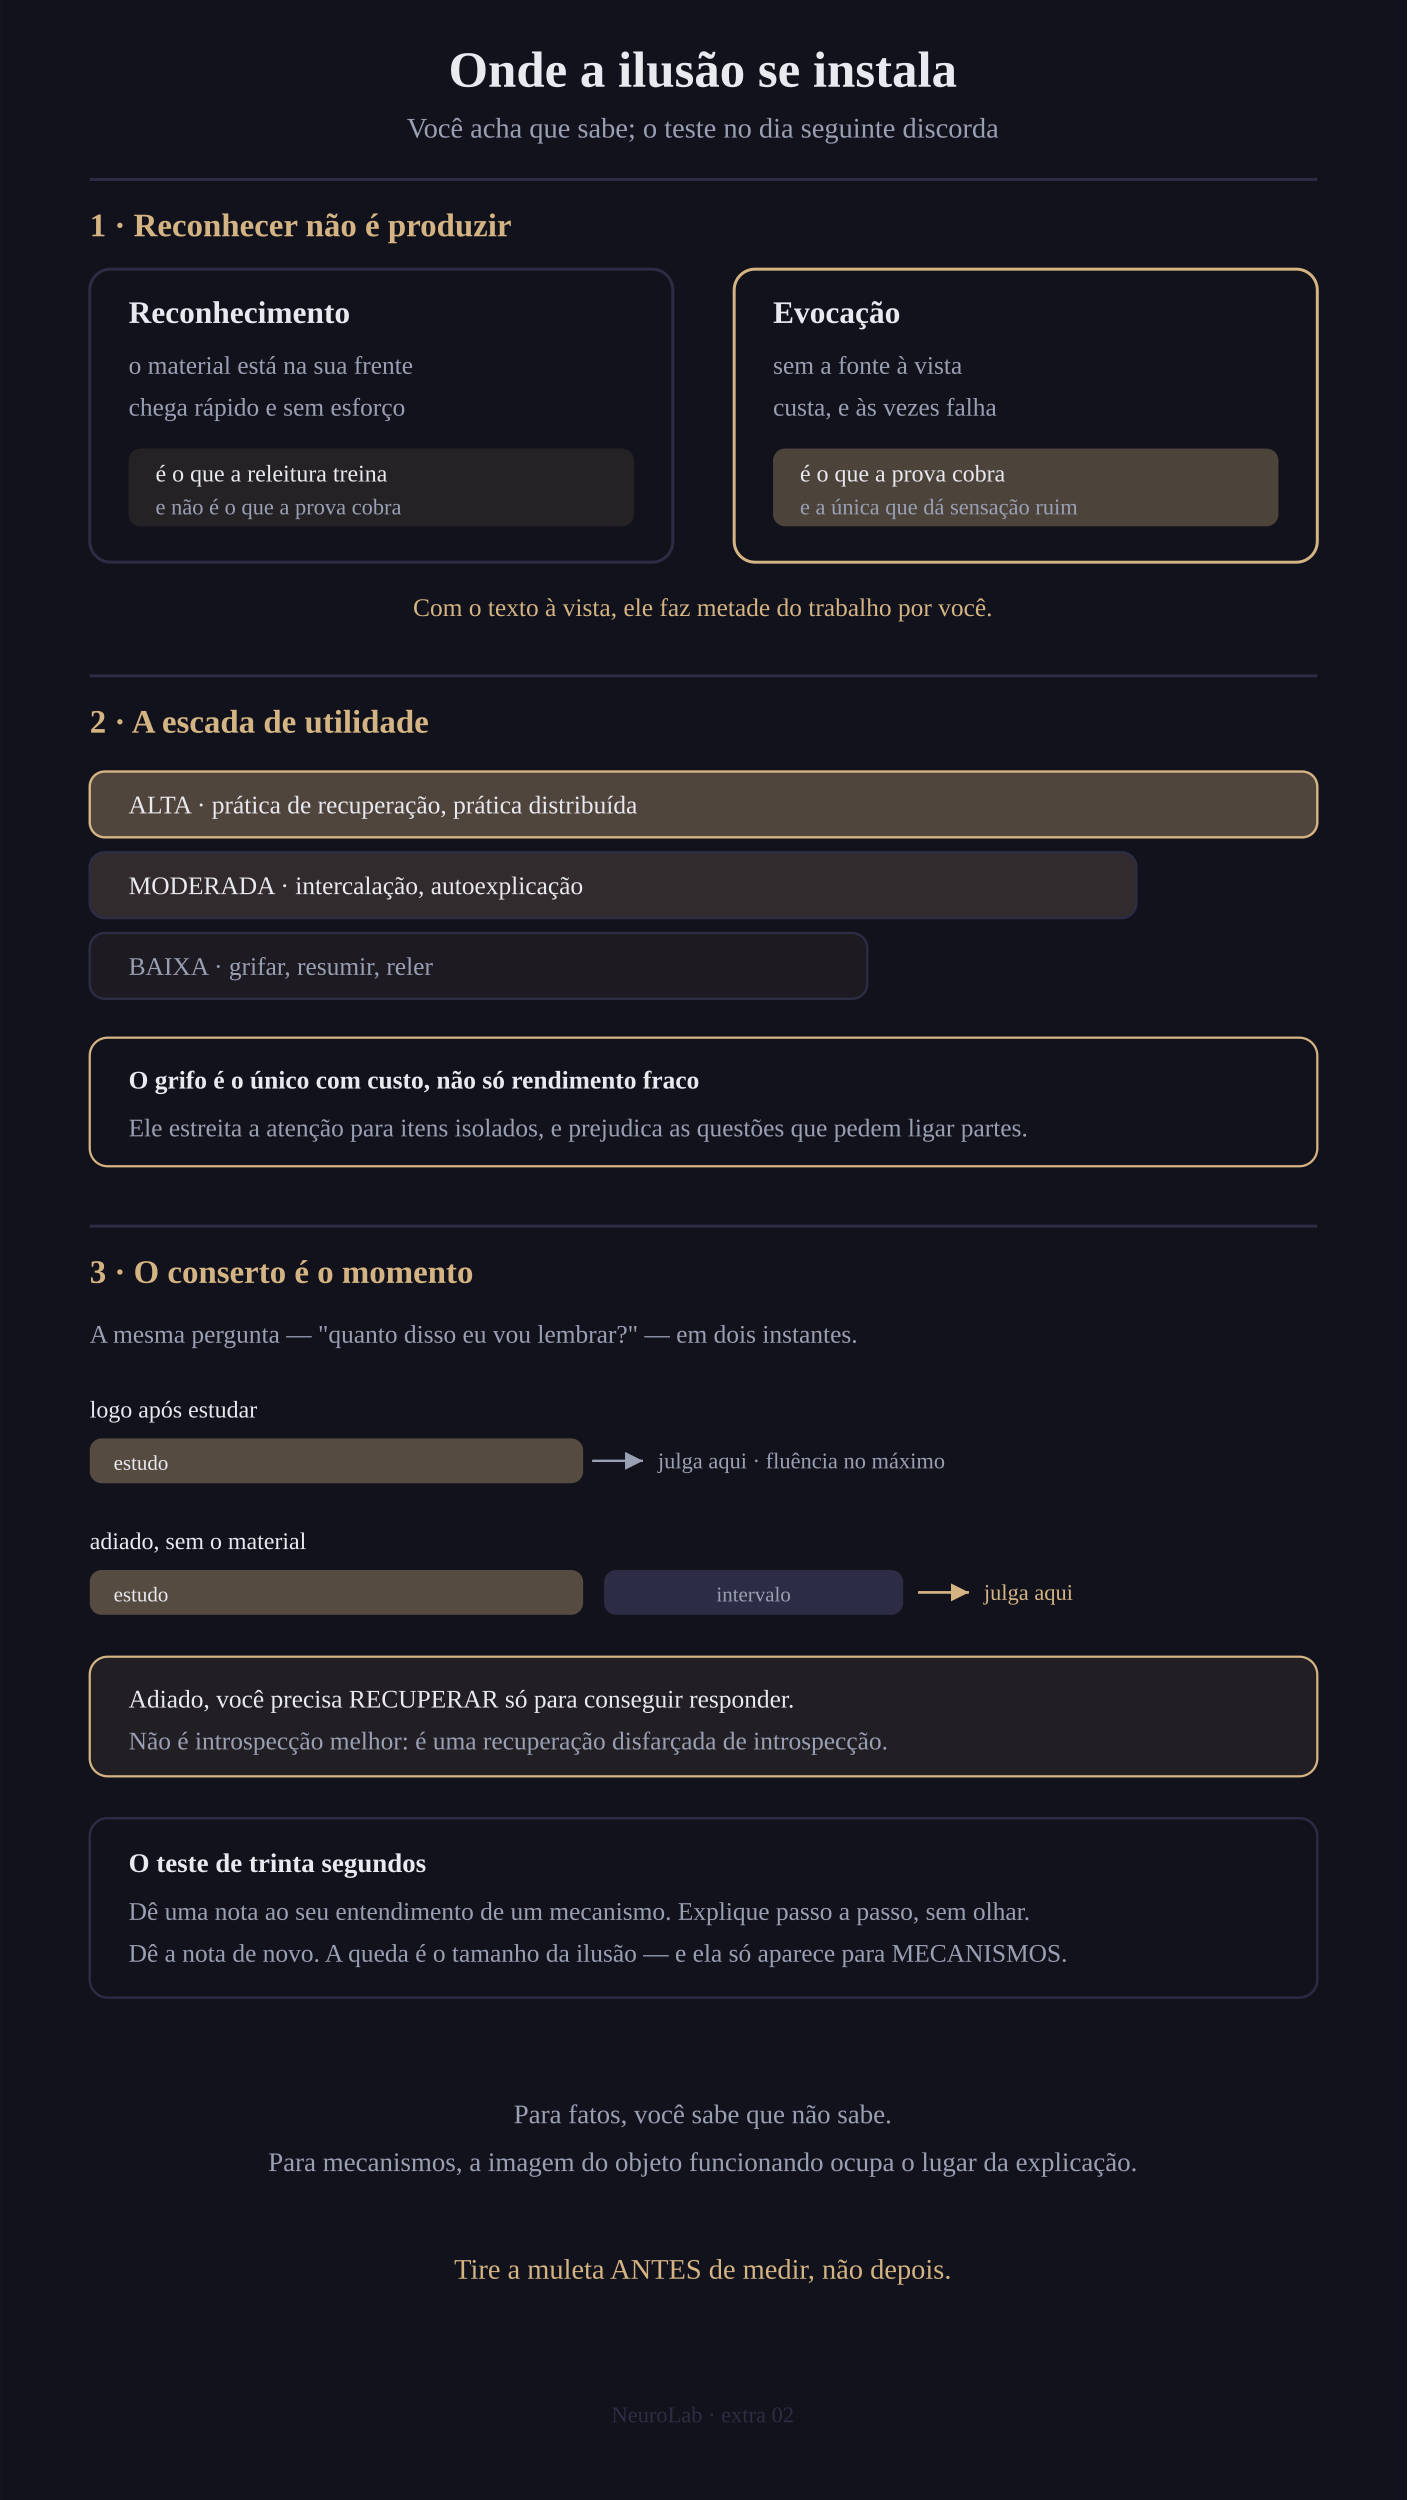
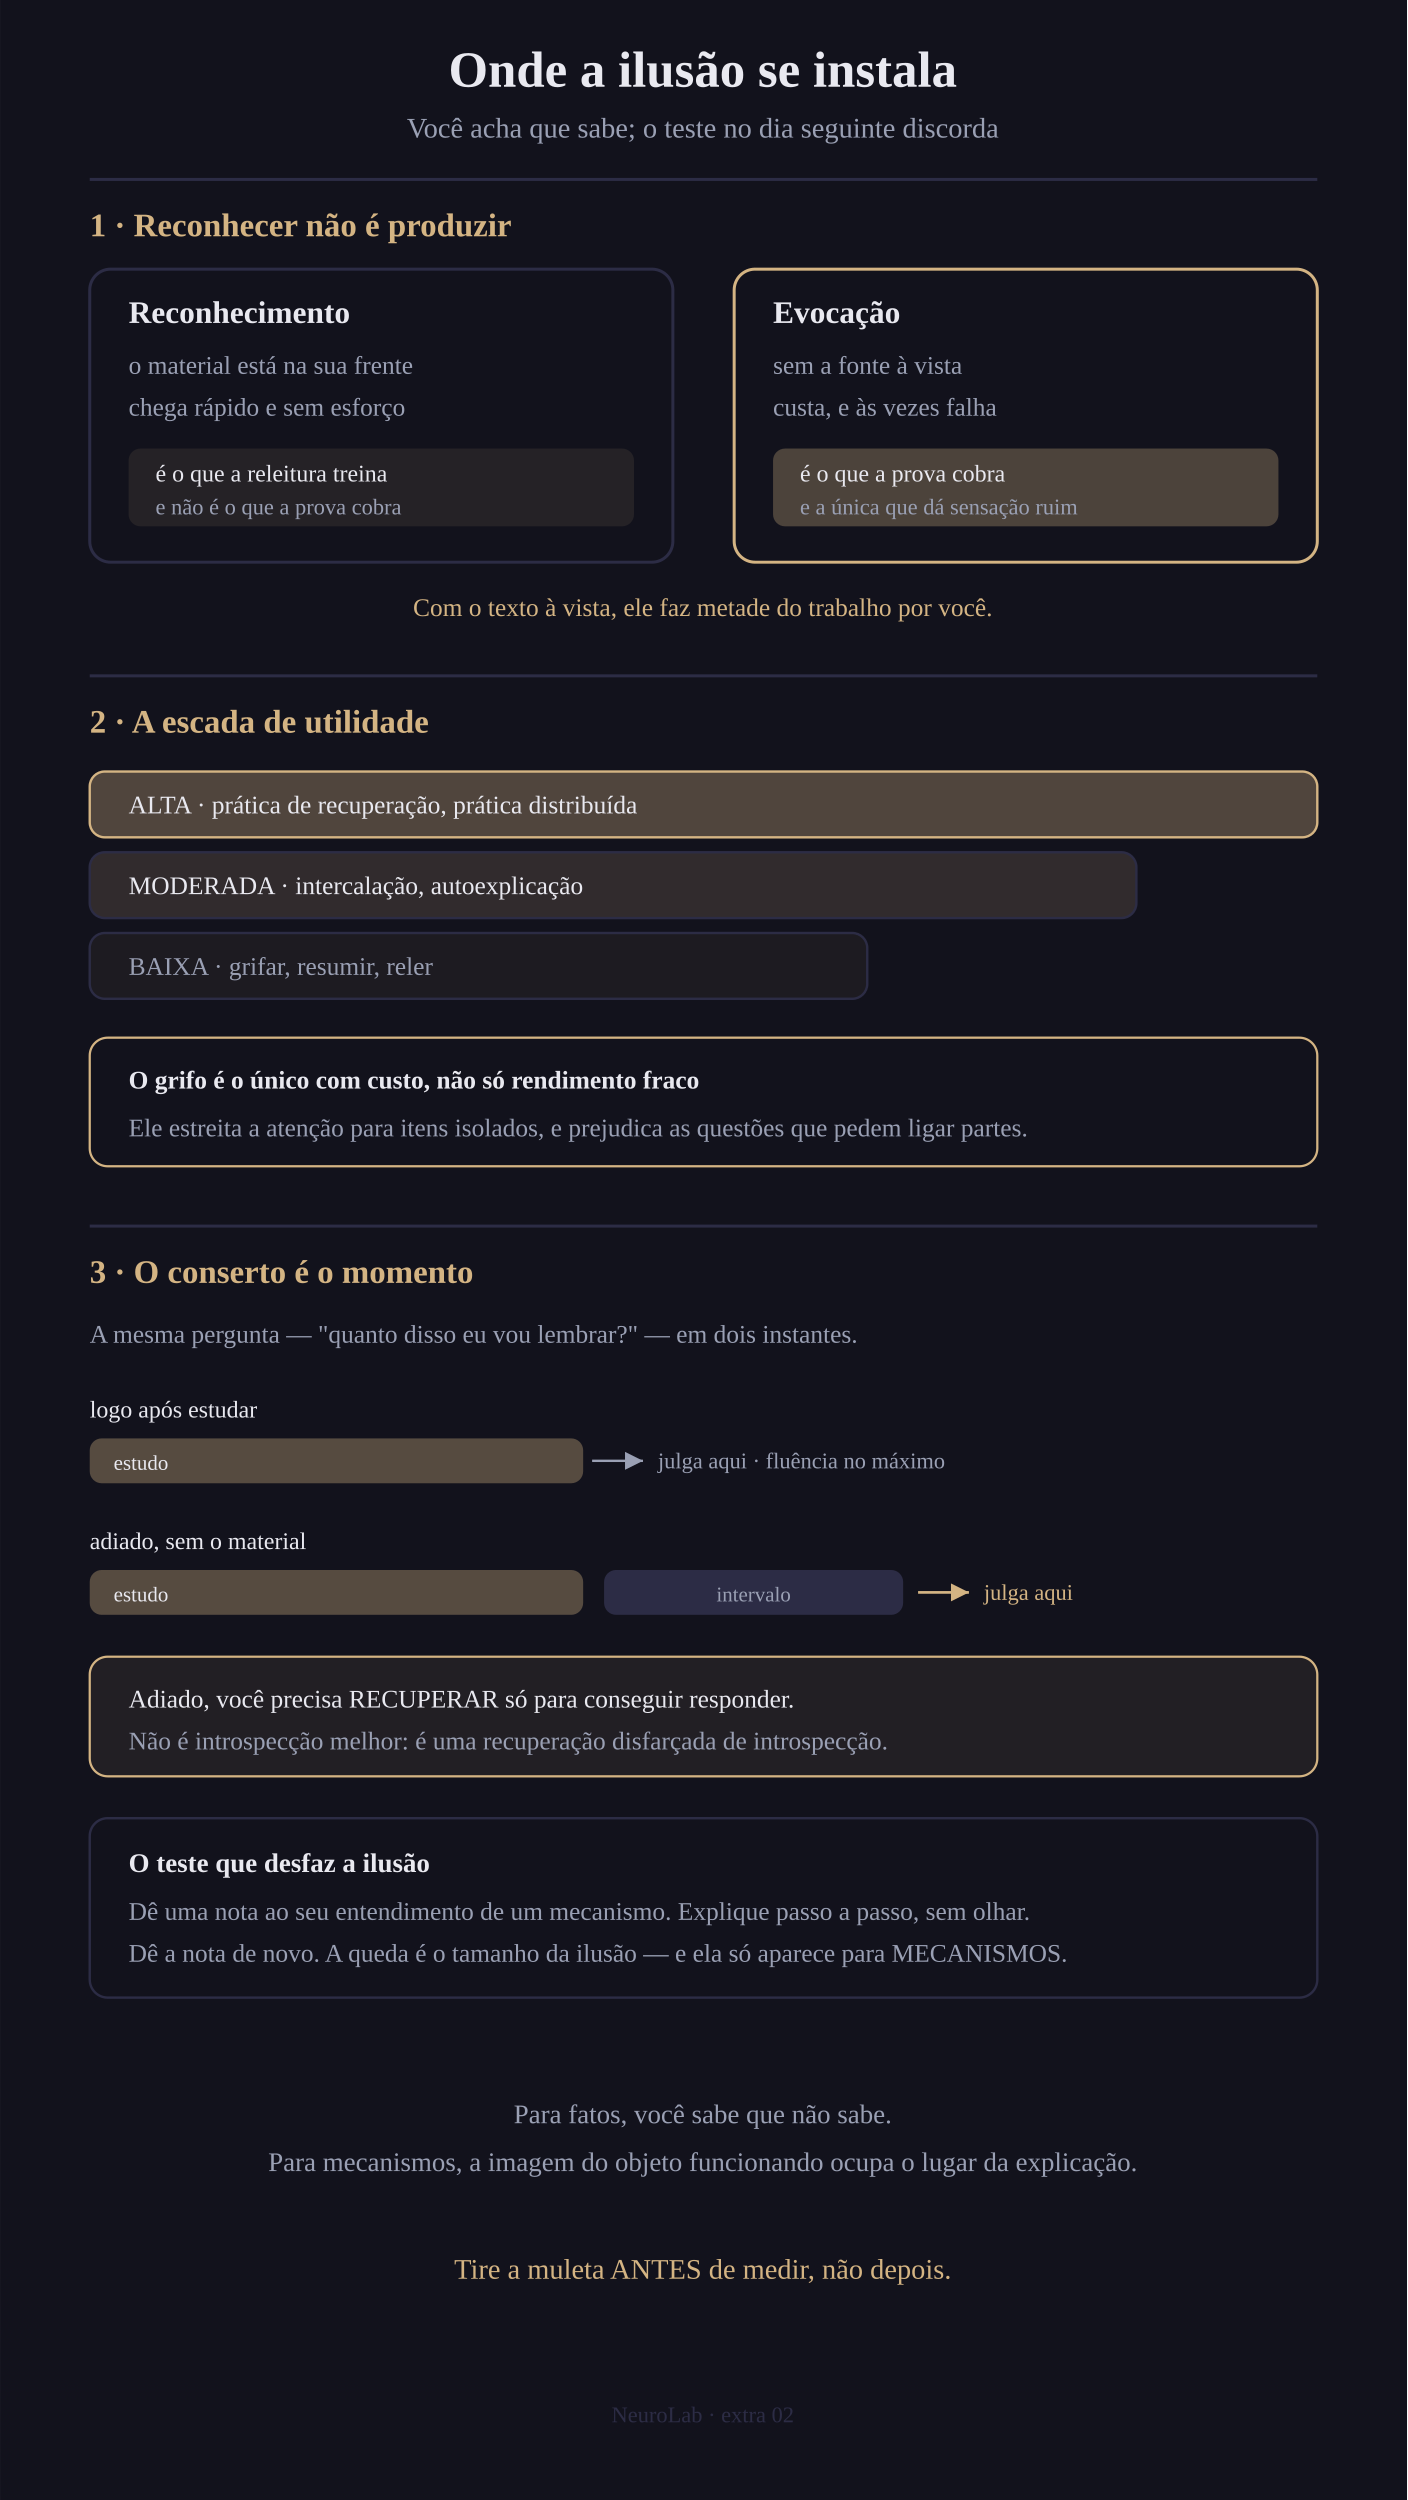
<svg xmlns="http://www.w3.org/2000/svg" width="560" height="995" viewBox="0 0 941 1672" role="img" aria-label="Infográfico do módulo extra As ilusões do estudo">
  <rect width="941" height="1672" fill="#12121c" />
  <text x="470" y="58" text-anchor="middle" fill="#e9e9f0" font-size="34" font-weight="700">Onde a ilusão se instala</text>
  <text x="470" y="92" text-anchor="middle" fill="#9aa0b4" font-size="19">Você acha que sabe; o teste no dia seguinte discorda</text>
  <line x1="60" y1="120" x2="881" y2="120" stroke="#2c2c45" stroke-width="2" />
  <text x="60" y="158" fill="#d4b483" font-size="22" font-weight="700">1 · Reconhecer não é produzir</text>
  <rect x="60" y="180" width="390" height="196" rx="14" fill="none" stroke="#2c2c45" stroke-width="2" />
  <text x="86" y="216" fill="#e9e9f0" font-size="21" font-weight="700">Reconhecimento</text>
  <text x="86" y="250" fill="#9aa0b4" font-size="17">o material está na sua frente</text>
  <text x="86" y="278" fill="#9aa0b4" font-size="17">chega rápido e sem esforço</text>
  <rect x="86" y="300" width="338" height="52" rx="8" fill="#d4b483" fill-opacity=".1" />
  <text x="104" y="322" fill="#e9e9f0" font-size="16">é o que a releitura treina</text>
  <text x="104" y="344" fill="#9aa0b4" font-size="15">e não é o que a prova cobra</text>
  <rect x="491" y="180" width="390" height="196" rx="14" fill="none" stroke="#d4b483" stroke-width="2" />
  <text x="517" y="216" fill="#e9e9f0" font-size="21" font-weight="700">Evocação</text>
  <text x="517" y="250" fill="#9aa0b4" font-size="17">sem a fonte à vista</text>
  <text x="517" y="278" fill="#9aa0b4" font-size="17">custa, e às vezes falha</text>
  <rect x="517" y="300" width="338" height="52" rx="8" fill="#d4b483" fill-opacity=".3" />
  <text x="535" y="322" fill="#e9e9f0" font-size="16">é o que a prova cobra</text>
  <text x="535" y="344" fill="#9aa0b4" font-size="15">e a única que dá sensação ruim</text>
  <text x="470" y="412" text-anchor="middle" fill="#d4b483" font-size="17">Com o texto à vista, ele faz metade do trabalho por você.</text>
  <line x1="60" y1="452" x2="881" y2="452" stroke="#2c2c45" stroke-width="2" />
  <text x="60" y="490" fill="#d4b483" font-size="22" font-weight="700">2 · A escada de utilidade</text>
  <rect x="60" y="516" width="821" height="44" rx="10" fill="#d4b483" fill-opacity=".32" stroke="#d4b483" stroke-width="1.6" />
  <text x="86" y="544" fill="#e9e9f0" font-size="17">ALTA · prática de recuperação, prática distribuída</text>
  <rect x="60" y="570" width="700" height="44" rx="10" fill="#d4b483" fill-opacity=".16" stroke="#2c2c45" stroke-width="1.6" />
  <text x="86" y="598" fill="#e9e9f0" font-size="17">MODERADA · intercalação, autoexplicação</text>
  <rect x="60" y="624" width="520" height="44" rx="10" fill="#d4b483" fill-opacity=".06" stroke="#2c2c45" stroke-width="1.6" />
  <text x="86" y="652" fill="#9aa0b4" font-size="17">BAIXA · grifar, resumir, reler</text>
  <rect x="60" y="694" width="821" height="86" rx="12" fill="none" stroke="#d4b483" stroke-width="1.5" />
  <text x="86" y="728" fill="#e9e9f0" font-size="17" font-weight="700">O grifo é o único com custo, não só rendimento fraco</text>
  <text x="86" y="760" fill="#9aa0b4" font-size="17">Ele estreita a atenção para itens isolados, e prejudica as questões que pedem ligar partes.</text>
  <line x1="60" y1="820" x2="881" y2="820" stroke="#2c2c45" stroke-width="2" />
  <text x="60" y="858" fill="#d4b483" font-size="22" font-weight="700">3 · O conserto é o momento</text>
  <text x="60" y="898" fill="#9aa0b4" font-size="17">A mesma pergunta — "quanto disso eu vou lembrar?" — em dois instantes.</text>
  <text x="60" y="948" fill="#e9e9f0" font-size="16">logo após estudar</text>
  <rect x="60" y="962" width="330" height="30" rx="8" fill="#d4b483" fill-opacity=".35" />
  <text x="76" y="983" fill="#e9e9f0" font-size="14">estudo</text>
  <path d="M396 977 L430 977" stroke="#9aa0b4" stroke-width="1.6" />
  <polygon points="430,977 418,971 418,983" fill="#9aa0b4" />
  <text x="440" y="982" fill="#9aa0b4" font-size="15">julga aqui · fluência no máximo</text>
  <text x="60" y="1036" fill="#e9e9f0" font-size="16">adiado, sem o material</text>
  <rect x="60" y="1050" width="330" height="30" rx="8" fill="#d4b483" fill-opacity=".35" />
  <text x="76" y="1071" fill="#e9e9f0" font-size="14">estudo</text>
  <rect x="404" y="1050" width="200" height="30" rx="8" fill="#2c2c45" />
  <text x="504" y="1071" text-anchor="middle" fill="#9aa0b4" font-size="14">intervalo</text>
  <path d="M614 1065 L648 1065" stroke="#d4b483" stroke-width="1.8" />
  <polygon points="648,1065 636,1059 636,1071" fill="#d4b483" />
  <text x="658" y="1070" fill="#d4b483" font-size="15">julga aqui</text>
  <rect x="60" y="1108" width="821" height="80" rx="12" fill="#d4b483" fill-opacity=".08" stroke="#d4b483" stroke-width="1.5" />
  <text x="86" y="1142" fill="#e9e9f0" font-size="17">Adiado, você precisa RECUPERAR só para conseguir responder.</text>
  <text x="86" y="1170" fill="#9aa0b4" font-size="17">Não é introspecção melhor: é uma recuperação disfarçada de introspecção.</text>
  <rect x="60" y="1216" width="821" height="120" rx="12" fill="none" stroke="#2c2c45" stroke-width="1.6" />
-   <text x="86" y="1252" fill="#e9e9f0" font-size="18" font-weight="700">O teste de trinta segundos</text>
+   <text x="86" y="1252" fill="#e9e9f0" font-size="18" font-weight="700">O teste que desfaz a ilusão</text>
  <text x="86" y="1284" fill="#9aa0b4" font-size="17">Dê uma nota ao seu entendimento de um mecanismo. Explique passo a passo, sem olhar.</text>
  <text x="86" y="1312" fill="#9aa0b4" font-size="17">Dê a nota de novo. A queda é o tamanho da ilusão — e ela só aparece para MECANISMOS.</text>
  <text x="470" y="1420" text-anchor="middle" fill="#9aa0b4" font-size="18">Para fatos, você sabe que não sabe.</text>
  <text x="470" y="1452" text-anchor="middle" fill="#9aa0b4" font-size="18">Para mecanismos, a imagem do objeto funcionando ocupa o lugar da explicação.</text>
  <text x="470" y="1524" text-anchor="middle" fill="#d4b483" font-size="19">Tire a muleta ANTES de medir, não depois.</text>
  <text x="470" y="1620" text-anchor="middle" fill="#2c2c45" font-size="15">NeuroLab · extra 02</text>
</svg>
